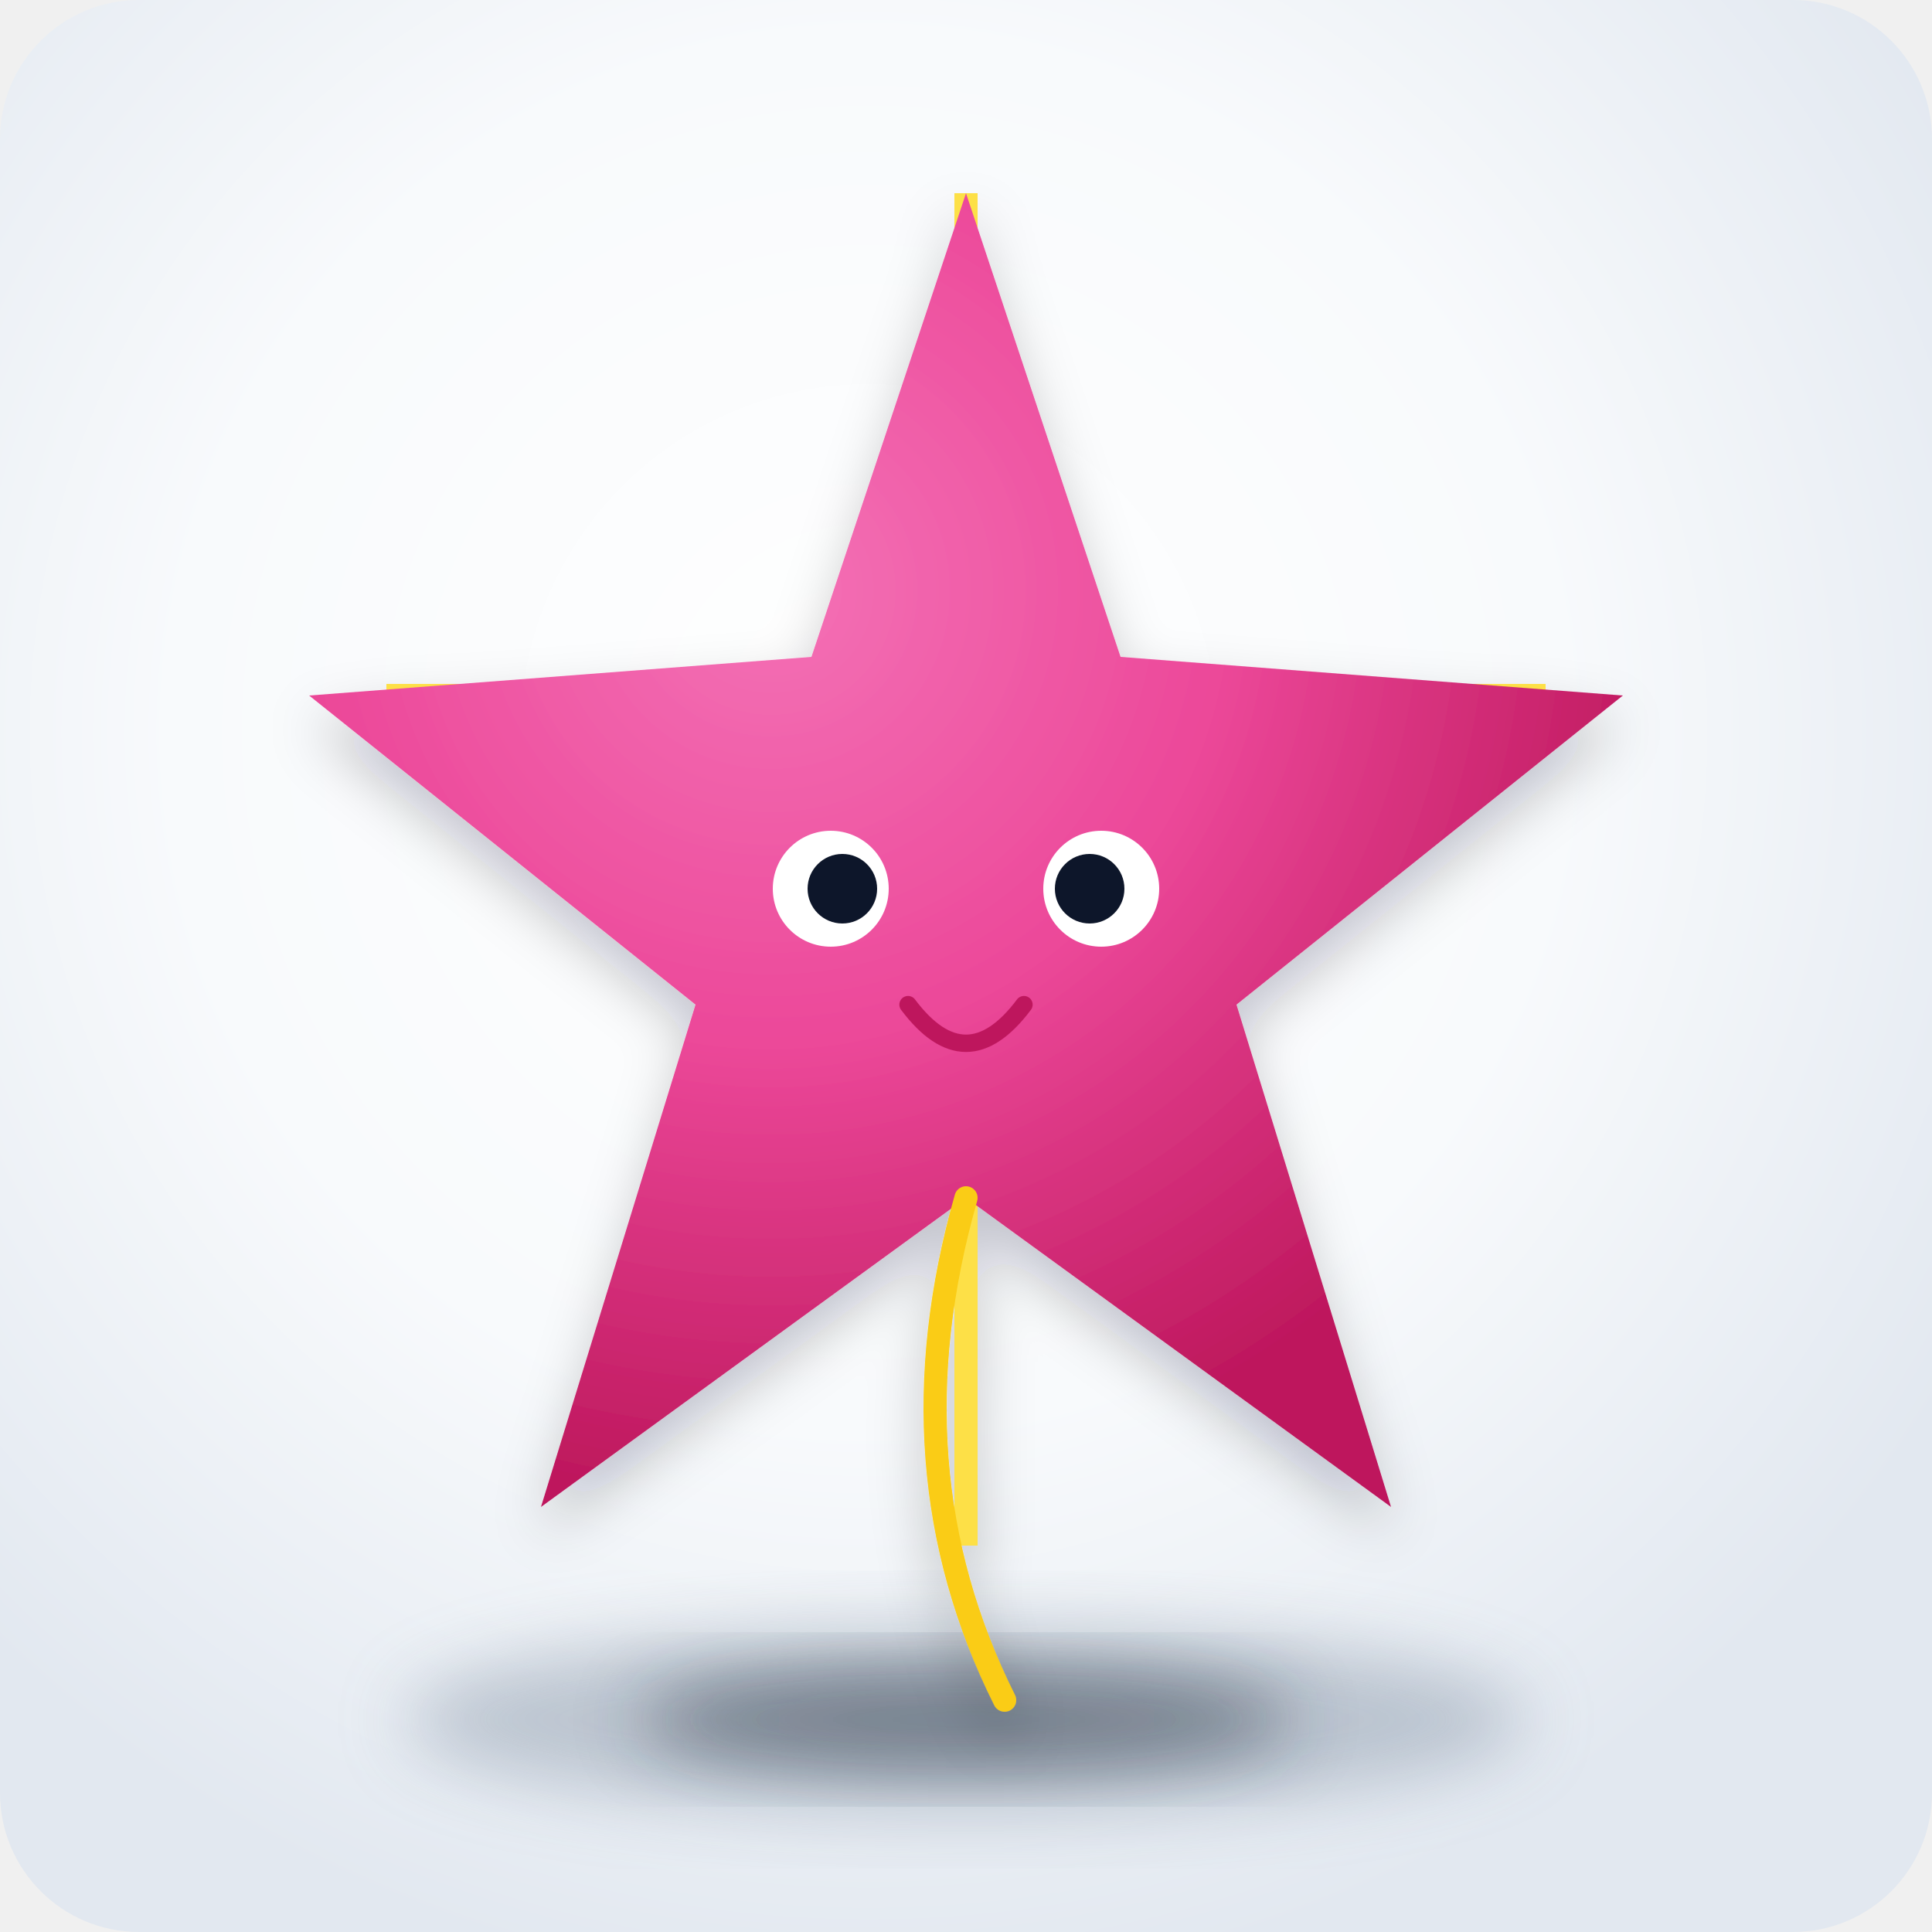
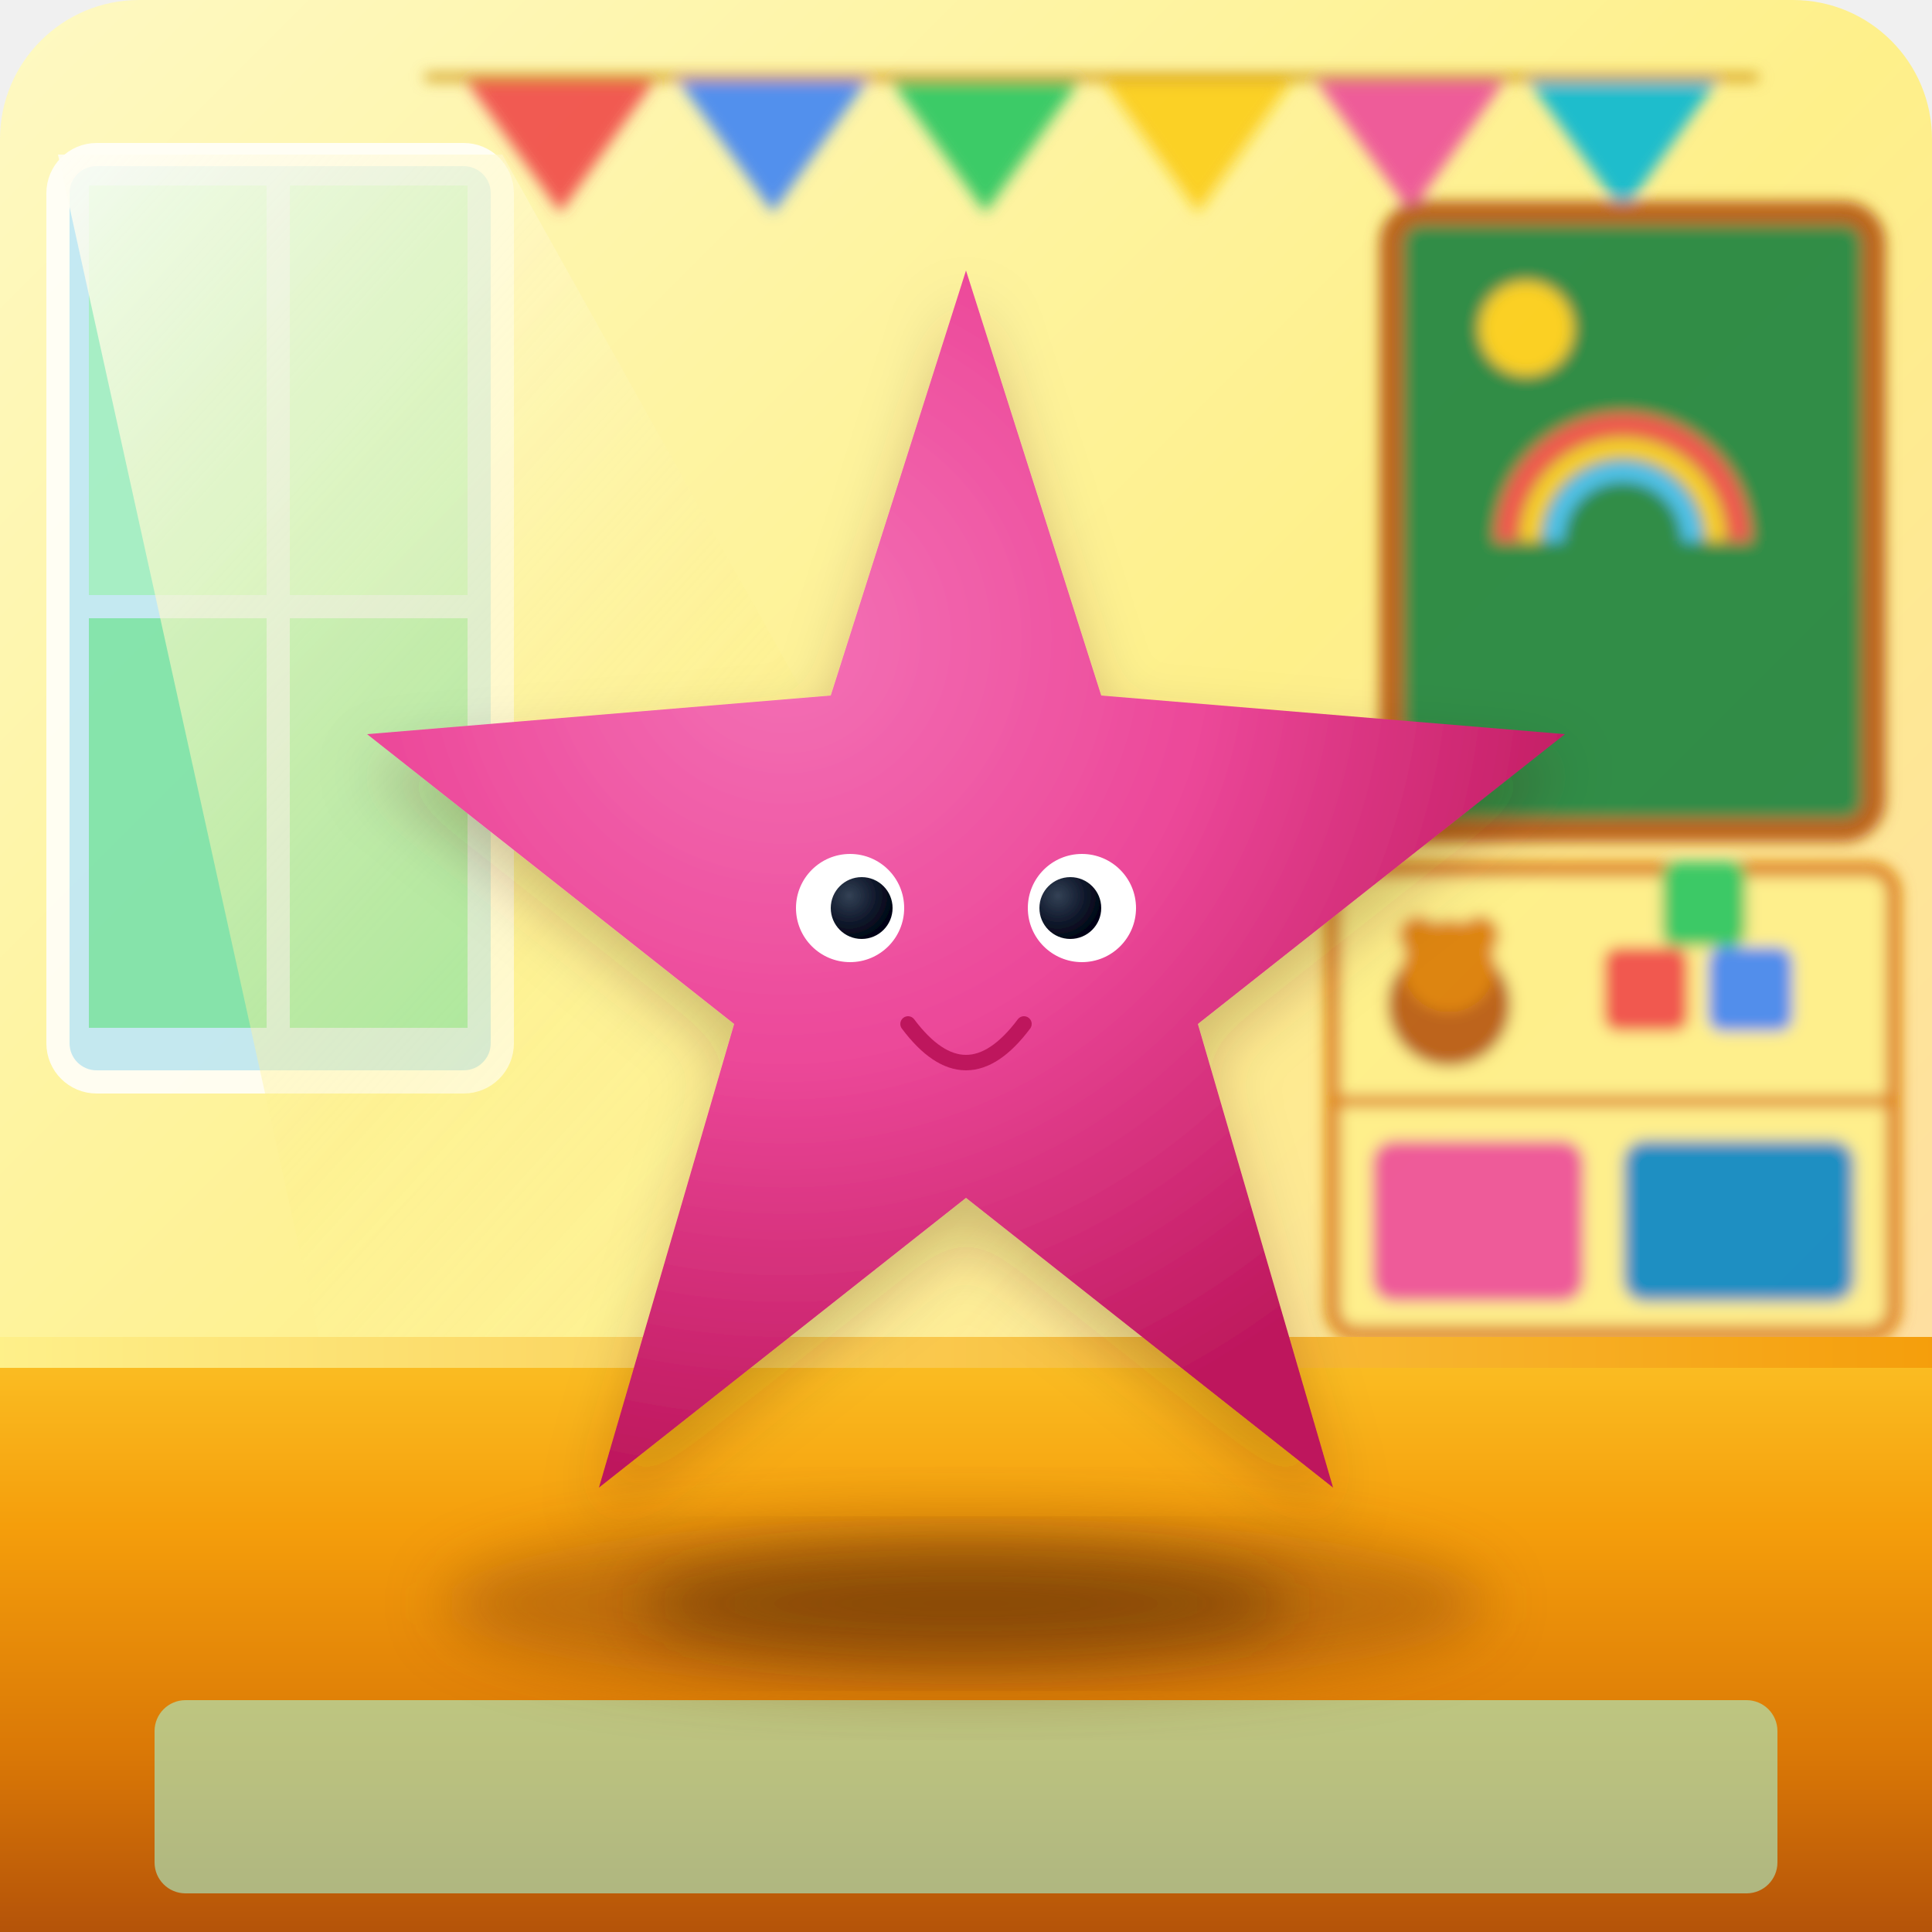
<svg xmlns="http://www.w3.org/2000/svg" viewBox="0 0 500 500" width="100%" height="100%">
  <defs>
-     <radialGradient id="bgGlow" cx="45%" cy="38%" r="65%">
-       <stop offset="0%" stop-color="#ffffff" />
-       <stop offset="55%" stop-color="#f8fafc" />
-       <stop offset="100%" stop-color="#e2e8f0" />
+     <linearGradient id="roomWall" x1="0%" y1="0%" x2="100%" y2="100%">
+       <stop offset="0%" stop-color="#fef9c3" />
+       <stop offset="50%" stop-color="#fef08a" />
+       <stop offset="100%" stop-color="#fed7aa" />
+     </linearGradient>
+     <linearGradient id="sunBeam" x1="0%" y1="0%" x2="100%" y2="100%">
+       <stop offset="0%" stop-color="#ffffff" stop-opacity="0.85" />
+       <stop offset="50%" stop-color="#fef08a" stop-opacity="0.35" />
+       <stop offset="100%" stop-color="#ffffff" stop-opacity="0" />
+     </linearGradient>
+     <linearGradient id="oakTable" x1="0%" y1="0%" x2="0%" y2="100%">
+       <stop offset="0%" stop-color="#fbbf24" />
+       <stop offset="30%" stop-color="#f59e0b" />
+       <stop offset="70%" stop-color="#d97706" />
+       <stop offset="100%" stop-color="#b45309" />
+     </linearGradient>
+     <linearGradient id="tableBevel" x1="0%" y1="0%" x2="100%" y2="0%">
+       <stop offset="0%" stop-color="#fef08a" />
+       <stop offset="100%" stop-color="#f59e0b" />
+     </linearGradient>
+     <filter id="bgBlur" x="-10%" y="-10%" width="120%" height="120%">
+       <feGaussianBlur stdDeviation="1.8" />
+     </filter>
+     <filter id="tableShadow" x="-30%" y="-30%" width="160%" height="160%">
+       <feGaussianBlur stdDeviation="8" />
+     </filter>
+     <filter id="charDepth" x="-20%" y="-20%" width="140%" height="140%">
+       <feDropShadow dx="0" dy="8" stdDeviation="8" flood-color="#451a03" flood-opacity="0.25" />
+     </filter>
+     <radialGradient id="pixarEye" cx="30%" cy="30%" r="70%">
+       <stop offset="0%" stop-color="#334155" />
+       <stop offset="65%" stop-color="#0f172a" />
+       <stop offset="100%" stop-color="#020617" />
    </radialGradient>
-     <filter id="groundShadow" x="-30%" y="-30%" width="160%" height="160%">
-       <feGaussianBlur stdDeviation="9" />
-     </filter>
-     <filter id="clayShadow" x="-25%" y="-25%" width="150%" height="150%">
-       <feDropShadow dx="0" dy="7" stdDeviation="7" flood-color="#0f172a" flood-opacity="0.22" />
-     </filter>
-     <filter id="softGlow" x="-20%" y="-20%" width="140%" height="140%">
-       <feGaussianBlur stdDeviation="3" result="blur" />
-       <feComposite in="SourceGraphic" in2="blur" operator="over" />
-     </filter>
-     <radialGradient id="kitePaper" cx="35%" cy="30%" r="70%">
+     <radialGradient id="kiteColor2" cx="35%" cy="30%" r="70%">
      <stop offset="0%" stop-color="#f472b6" />
      <stop offset="50%" stop-color="#ec4899" />
      <stop offset="100%" stop-color="#be185d" />
    </radialGradient>
  </defs>
-   <rect width="500" height="500" rx="36" fill="url(#bgGlow)" />
-   <ellipse cx="250" cy="445" rx="145" ry="24" fill="#64748b" opacity="0.35" filter="url(#groundShadow)" />
-   <ellipse cx="250" cy="445" rx="85" ry="14" fill="#1e293b" opacity="0.45" filter="url(#groundShadow)" />
-   <g filter="url(#clayShadow)">
-     <line x1="250" y1="50" x2="250" y2="400" stroke="#fde047" stroke-width="6" />
-     <line x1="100" y1="180" x2="400" y2="180" stroke="#fde047" stroke-width="6" />
-     <polygon points="250,50 290,170 420,180 320,260 360,390 250,310 140,390 180,260 80,180 210,170" fill="url(#kitePaper)" />
-     <circle cx="215" cy="230" r="15" fill="#ffffff" />
-     <circle cx="285" cy="230" r="15" fill="#ffffff" />
-     <circle cx="218" cy="230" r="9" fill="#0f172a" />
-     <circle cx="282" cy="230" r="9" fill="#0f172a" />
-     <path d="M 235 260 Q 250 280 265 260" fill="none" stroke="#be185d" stroke-width="4.5" stroke-linecap="round" />
-     <path d="M 250 310 Q 230 380 260 440" fill="none" stroke="#facc15" stroke-width="6" stroke-linecap="round" />
+   <rect width="500" height="500" rx="36" fill="url(#roomWall)" />
+   <g opacity="0.85">
+     <rect x="15" y="40" width="115" height="240" rx="10" fill="#bae6fd" stroke="#ffffff" stroke-width="6" />
+     <rect x="23" y="48" width="46" height="106" fill="#86efac" opacity="0.65" />
+     <rect x="75" y="48" width="46" height="106" fill="#86efac" opacity="0.65" />
+     <rect x="23" y="160" width="46" height="106" fill="#4ade80" opacity="0.65" />
+     <rect x="75" y="160" width="46" height="106" fill="#4ade80" opacity="0.65" />
+     <polygon points="15,40 130,40 320,380 90,380" fill="url(#sunBeam)" />
+   </g>
+   <g filter="url(#bgBlur)" opacity="0.88">
+     <polygon points="120,20 145,55 170,20" fill="#ef4444" />
+     <polygon points="175,20 200,55 225,20" fill="#3b82f6" />
+     <polygon points="230,20 255,55 280,20" fill="#22c55e" />
+     <polygon points="285,20 310,55 335,20" fill="#facc15" />
+     <polygon points="340,20 365,55 390,20" fill="#ec4899" />
+     <polygon points="395,20 420,55 445,20" fill="#06b6d4" />
+     <line x1="110" y1="20" x2="455" y2="20" stroke="#ca8a04" stroke-width="2" />
+     <rect x="360" y="55" width="125" height="160" rx="8" fill="#15803d" stroke="#b45309" stroke-width="6" />
+     <path d="M 390 140 A 30 30 0 0 1 450 140" fill="none" stroke="#ef4444" stroke-width="6" />
+     <path d="M 396 140 A 24 24 0 0 1 444 140" fill="none" stroke="#facc15" stroke-width="5" />
+     <path d="M 402 140 A 18 18 0 0 1 438 140" fill="none" stroke="#38bdf8" stroke-width="5" />
+     <circle cx="395" cy="85" r="12" fill="#facc15" />
+     <rect x="345" y="225" width="145" height="120" rx="6" fill="#fef08a" stroke="#d97706" stroke-width="4" />
+     <line x1="345" y1="285" x2="490" y2="285" stroke="#d97706" stroke-width="3" />
+     <circle cx="375" cy="260" r="16" fill="#b45309" />
+     <circle cx="375" cy="250" r="12" fill="#d97706" />
+     <circle cx="367" cy="242" r="5" fill="#d97706" />
+     <circle cx="383" cy="242" r="5" fill="#d97706" />
+     <rect x="415" y="245" width="22" height="22" rx="4" fill="#ef4444" />
+     <rect x="442" y="245" width="22" height="22" rx="4" fill="#3b82f6" />
+     <rect x="430" y="223" width="22" height="22" rx="4" fill="#22c55e" />
+     <rect x="355" y="295" width="55" height="42" rx="6" fill="#ec4899" />
+     <rect x="420" y="295" width="60" height="42" rx="6" fill="#0284c7" />
+   </g>
+   <path d="M 0 350 L 500 350 L 500 500 L 0 500 Z" fill="url(#oakTable)" />
+   <rect x="0" y="346" width="500" height="8" fill="url(#tableBevel)" />
+   <rect x="40" y="440" width="420" height="50" rx="8" fill="#a7f3d0" opacity="0.6" />
+   <ellipse cx="250" cy="415" rx="135" ry="22" fill="#78350f" opacity="0.38" filter="url(#tableShadow)" />
+   <ellipse cx="250" cy="415" rx="85" ry="14" fill="#451a03" opacity="0.45" filter="url(#tableShadow)" />
+   <g filter="url(#charDepth)">
+     <polygon points="250,70 285,180 405,190 310,265 345,385 250,310 155,385 190,265 95,190 215,180" fill="url(#kiteColor2)" />
+     <circle cx="220" cy="235" r="14" fill="#ffffff" />
+     <circle cx="280" cy="235" r="14" fill="#ffffff" />
+     <circle cx="223" cy="235" r="8" fill="url(#pixarEye)" />
+     <circle cx="277" cy="235" r="8" fill="url(#pixarEye)" />
+     <path d="M 235 265 Q 250 285 265 265" fill="none" stroke="#be185d" stroke-width="4" stroke-linecap="round" />
  </g>
</svg>
